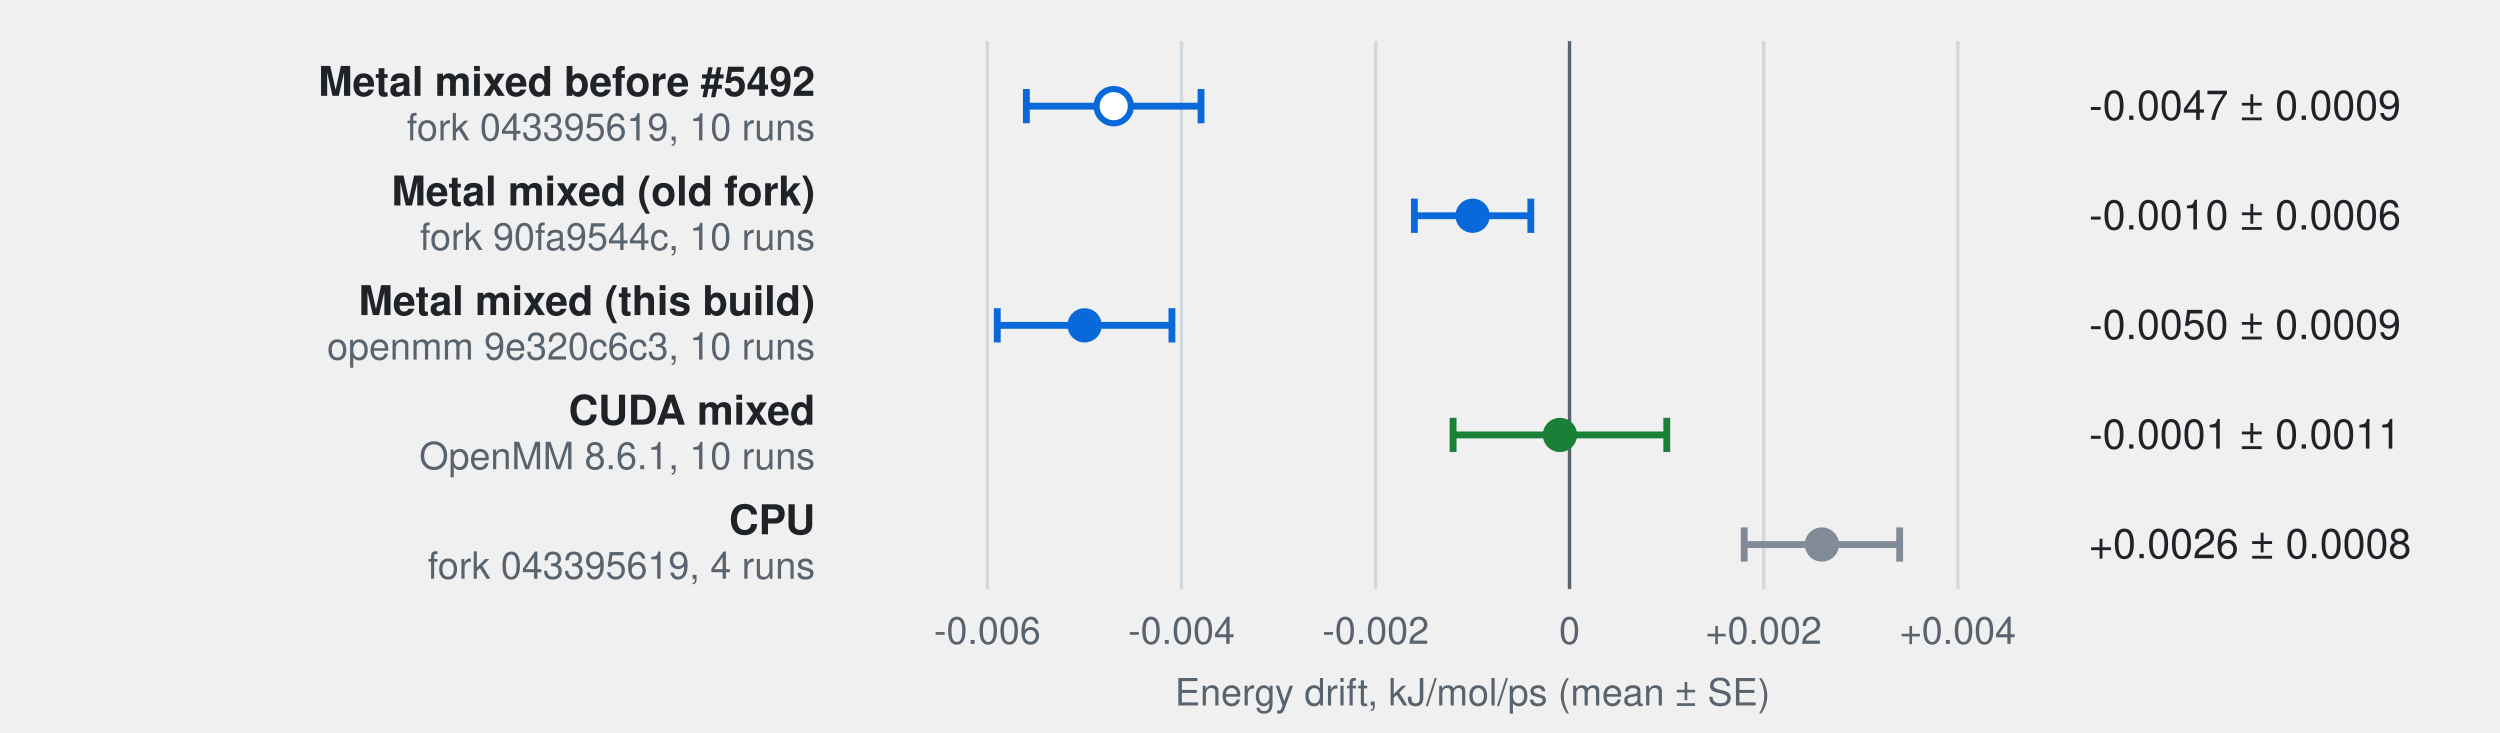
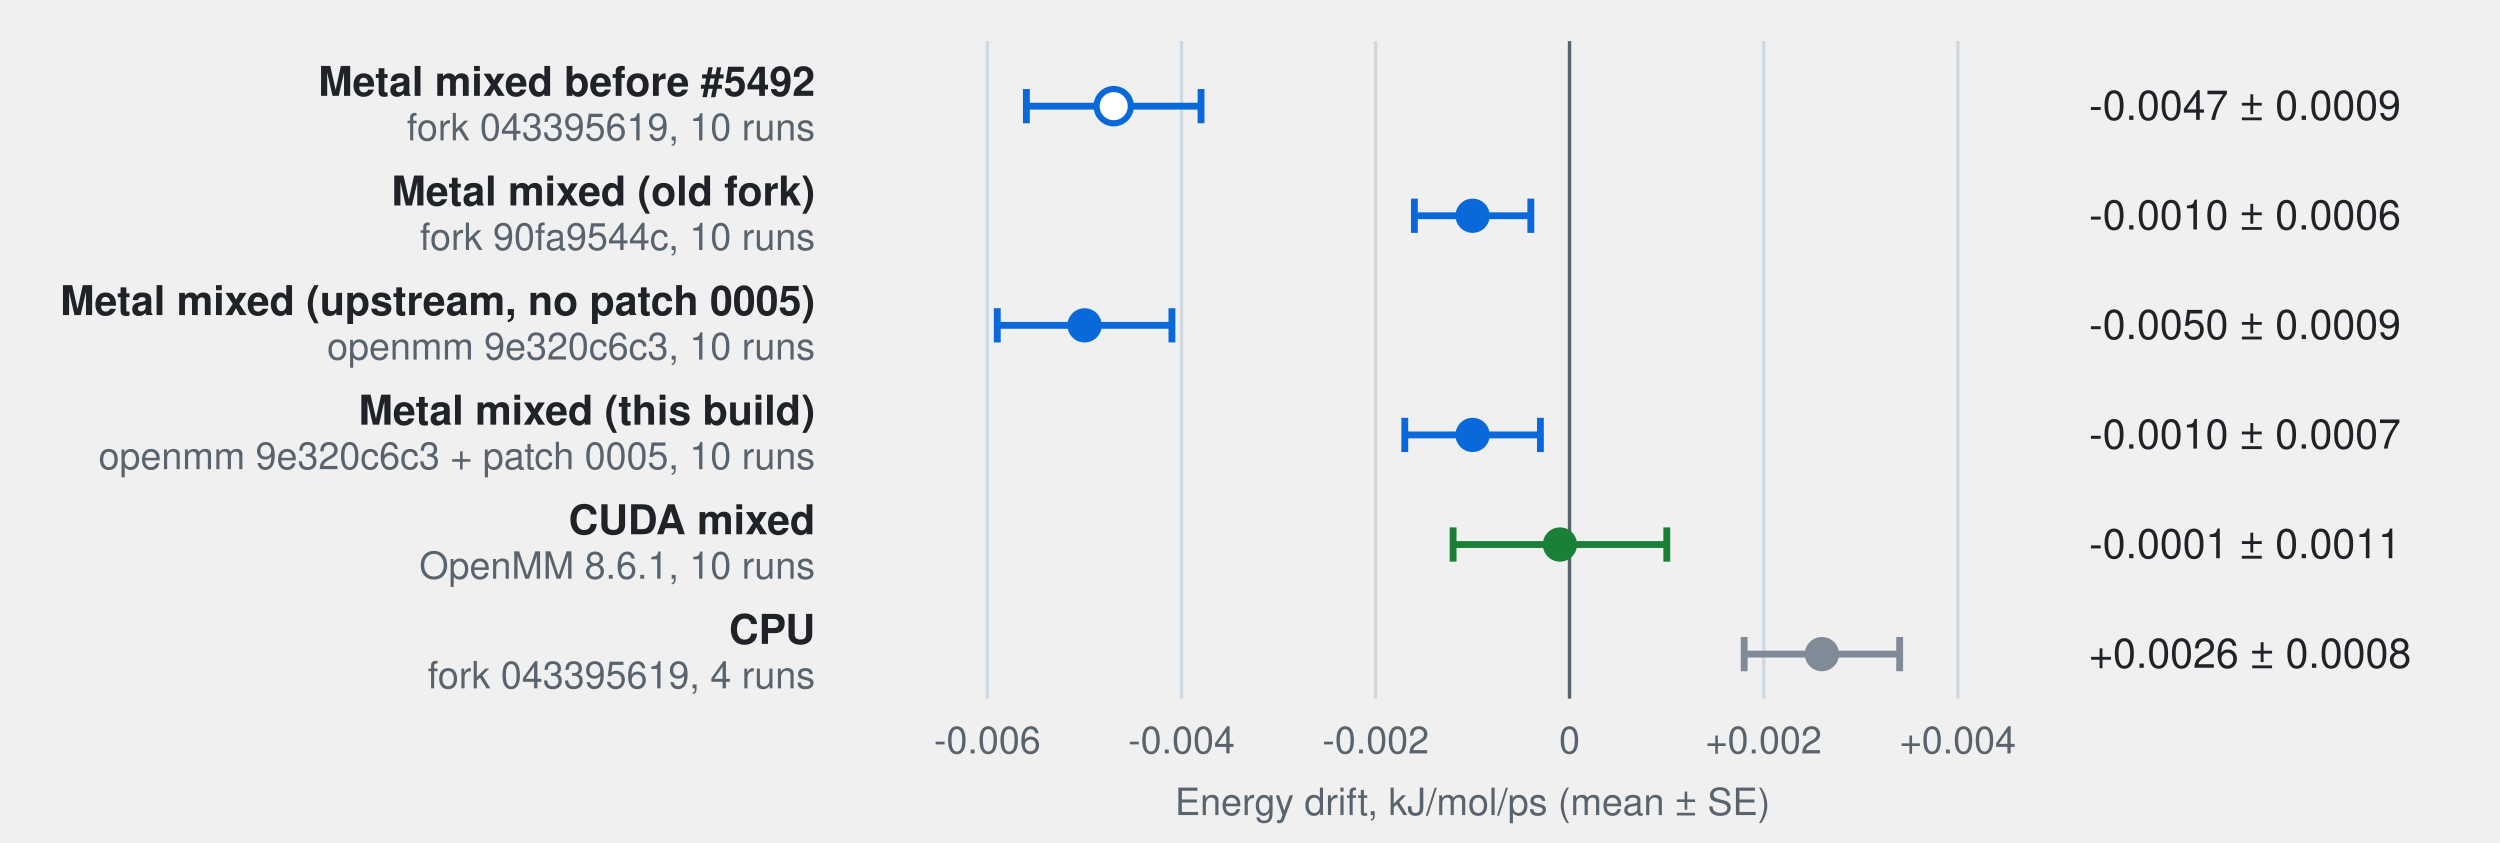
- <svg xmlns="http://www.w3.org/2000/svg" width="730" height="214" viewBox="0 0 730 214" role="img" aria-label="Energy drift of DHFR in NVE, Metal on the old fork before and after #5492, Metal on this build, CUDA mixed and CPU" font-family="-apple-system, BlinkMacSystemFont, 'Segoe UI', Helvetica, Arial, sans-serif">
-   <line x1="288.3" y1="12.0" x2="288.3" y2="172.0" stroke="#d1d9e0" stroke-width="1.0" />
-   <text x="288.3" y="188.0" font-size="11" fill="#59636e" text-anchor="middle" font-weight="normal">-0.006</text>
-   <line x1="345.0" y1="12.0" x2="345.0" y2="172.0" stroke="#d1d9e0" stroke-width="1.0" />
-   <text x="345.0" y="188.0" font-size="11" fill="#59636e" text-anchor="middle" font-weight="normal">-0.004</text>
-   <line x1="401.7" y1="12.0" x2="401.7" y2="172.0" stroke="#d1d9e0" stroke-width="1.0" />
-   <text x="401.7" y="188.0" font-size="11" fill="#59636e" text-anchor="middle" font-weight="normal">-0.002</text>
-   <line x1="458.3" y1="12.0" x2="458.3" y2="172.0" stroke="#59636e" stroke-width="1.0" />
-   <text x="458.3" y="188.0" font-size="11" fill="#59636e" text-anchor="middle" font-weight="normal">0</text>
-   <line x1="515.0" y1="12.0" x2="515.0" y2="172.0" stroke="#d1d9e0" stroke-width="1.0" />
-   <text x="515.0" y="188.0" font-size="11" fill="#59636e" text-anchor="middle" font-weight="normal">+0.002</text>
-   <line x1="571.7" y1="12.0" x2="571.7" y2="172.0" stroke="#d1d9e0" stroke-width="1.0" />
-   <text x="571.7" y="188.0" font-size="11" fill="#59636e" text-anchor="middle" font-weight="normal">+0.004</text>
-   <text x="430.0" y="206.0" font-size="11" fill="#59636e" text-anchor="middle" font-weight="normal">Energy drift, kJ/mol/ps (mean ± SE)</text>
+ <svg xmlns="http://www.w3.org/2000/svg" width="730" height="246" viewBox="0 0 730 246" role="img" aria-label="Energy drift of DHFR in NVE, Metal on the old fork before and after #5492, Metal on upstream OpenMM without patch 0005 and on this build with it, CUDA mixed and CPU" font-family="-apple-system, BlinkMacSystemFont, 'Segoe UI', Helvetica, Arial, sans-serif">
+   <line x1="288.3" y1="12.0" x2="288.3" y2="204.0" stroke="#d1d9e0" stroke-width="1.0" />
+   <text x="288.3" y="220.0" font-size="11" fill="#59636e" text-anchor="middle" font-weight="normal">-0.006</text>
+   <line x1="345.0" y1="12.0" x2="345.0" y2="204.0" stroke="#d1d9e0" stroke-width="1.0" />
+   <text x="345.0" y="220.0" font-size="11" fill="#59636e" text-anchor="middle" font-weight="normal">-0.004</text>
+   <line x1="401.7" y1="12.0" x2="401.7" y2="204.0" stroke="#d1d9e0" stroke-width="1.0" />
+   <text x="401.7" y="220.0" font-size="11" fill="#59636e" text-anchor="middle" font-weight="normal">-0.002</text>
+   <line x1="458.3" y1="12.0" x2="458.3" y2="204.0" stroke="#59636e" stroke-width="1.0" />
+   <text x="458.3" y="220.0" font-size="11" fill="#59636e" text-anchor="middle" font-weight="normal">0</text>
+   <line x1="515.0" y1="12.0" x2="515.0" y2="204.0" stroke="#d1d9e0" stroke-width="1.0" />
+   <text x="515.0" y="220.0" font-size="11" fill="#59636e" text-anchor="middle" font-weight="normal">+0.002</text>
+   <line x1="571.7" y1="12.0" x2="571.7" y2="204.0" stroke="#d1d9e0" stroke-width="1.0" />
+   <text x="571.7" y="220.0" font-size="11" fill="#59636e" text-anchor="middle" font-weight="normal">+0.004</text>
+   <text x="430.0" y="238.0" font-size="11" fill="#59636e" text-anchor="middle" font-weight="normal">Energy drift, kJ/mol/ps (mean ± SE)</text>
  <text x="238.0" y="28.0" font-size="12" fill="#1f2328" text-anchor="end" font-weight="600">Metal mixed before #5492</text>
  <text x="238.0" y="41.0" font-size="11" fill="#59636e" text-anchor="end" font-weight="normal">fork 043395619, 10 runs</text>
  <line x1="299.7" y1="31.0" x2="350.7" y2="31.0" stroke="#0969da" stroke-width="2.0" />
  <line x1="299.7" y1="26.0" x2="299.7" y2="36.0" stroke="#0969da" stroke-width="2.0" />
  <line x1="350.7" y1="26.0" x2="350.7" y2="36.0" stroke="#0969da" stroke-width="2.0" />
  <circle cx="325.2" cy="31.0" r="5" fill="#ffffff" stroke="#0969da" stroke-width="1.8" />
  <text x="610.0" y="35.0" font-size="12" fill="#1f2328" text-anchor="start" font-weight="normal">-0.0047 ± 0.0009</text>
  <text x="238.0" y="60.0" font-size="12" fill="#1f2328" text-anchor="end" font-weight="600">Metal mixed (old fork)</text>
  <text x="238.0" y="73.0" font-size="11" fill="#59636e" text-anchor="end" font-weight="normal">fork 90fa9544c, 10 runs</text>
  <line x1="413.0" y1="63.0" x2="447.0" y2="63.0" stroke="#0969da" stroke-width="2.0" />
  <line x1="413.0" y1="58.0" x2="413.0" y2="68.0" stroke="#0969da" stroke-width="2.0" />
  <line x1="447.0" y1="58.0" x2="447.0" y2="68.0" stroke="#0969da" stroke-width="2.0" />
  <circle cx="430.0" cy="63.0" r="5" fill="#0969da" />
  <text x="610.0" y="67.0" font-size="12" fill="#1f2328" text-anchor="start" font-weight="normal">-0.0010 ± 0.0006</text>
-   <text x="238.0" y="92.0" font-size="12" fill="#1f2328" text-anchor="end" font-weight="600">Metal mixed (this build)</text>
+   <text x="238.0" y="92.0" font-size="12" fill="#1f2328" text-anchor="end" font-weight="600">Metal mixed (upstream, no patch 0005)</text>
  <text x="238.0" y="105.0" font-size="11" fill="#59636e" text-anchor="end" font-weight="normal">openmm 9e320c6c3, 10 runs</text>
  <line x1="291.2" y1="95.0" x2="342.2" y2="95.0" stroke="#0969da" stroke-width="2.0" />
  <line x1="291.2" y1="90.0" x2="291.2" y2="100.0" stroke="#0969da" stroke-width="2.0" />
  <line x1="342.2" y1="90.0" x2="342.2" y2="100.0" stroke="#0969da" stroke-width="2.0" />
  <circle cx="316.7" cy="95.0" r="5" fill="#0969da" />
  <text x="610.0" y="99.0" font-size="12" fill="#1f2328" text-anchor="start" font-weight="normal">-0.0050 ± 0.0009</text>
-   <text x="238.0" y="124.0" font-size="12" fill="#1f2328" text-anchor="end" font-weight="600">CUDA mixed</text>
-   <text x="238.0" y="137.0" font-size="11" fill="#59636e" text-anchor="end" font-weight="normal">OpenMM 8.6.1, 10 runs</text>
-   <line x1="424.3" y1="127.0" x2="486.7" y2="127.0" stroke="#1a7f37" stroke-width="2.0" />
-   <line x1="424.3" y1="122.0" x2="424.3" y2="132.0" stroke="#1a7f37" stroke-width="2.0" />
-   <line x1="486.7" y1="122.0" x2="486.7" y2="132.0" stroke="#1a7f37" stroke-width="2.0" />
-   <circle cx="455.5" cy="127.0" r="5" fill="#1a7f37" />
-   <text x="610.0" y="131.0" font-size="12" fill="#1f2328" text-anchor="start" font-weight="normal">-0.0001 ± 0.0011</text>
-   <text x="238.0" y="156.0" font-size="12" fill="#1f2328" text-anchor="end" font-weight="600">CPU</text>
-   <text x="238.0" y="169.0" font-size="11" fill="#59636e" text-anchor="end" font-weight="normal">fork 043395619, 4 runs</text>
-   <line x1="509.3" y1="159.0" x2="554.7" y2="159.0" stroke="#818b98" stroke-width="2.0" />
-   <line x1="509.3" y1="154.0" x2="509.3" y2="164.0" stroke="#818b98" stroke-width="2.0" />
-   <line x1="554.7" y1="154.0" x2="554.7" y2="164.0" stroke="#818b98" stroke-width="2.0" />
-   <circle cx="532.0" cy="159.0" r="5" fill="#818b98" />
-   <text x="610.0" y="163.0" font-size="12" fill="#1f2328" text-anchor="start" font-weight="normal">+0.0026 ± 0.0008</text>
+   <text x="238.0" y="124.0" font-size="12" fill="#1f2328" text-anchor="end" font-weight="600">Metal mixed (this build)</text>
+   <text x="238.0" y="137.0" font-size="11" fill="#59636e" text-anchor="end" font-weight="normal">openmm 9e320c6c3 + patch 0005, 10 runs</text>
+   <line x1="410.2" y1="127.0" x2="449.8" y2="127.0" stroke="#0969da" stroke-width="2.0" />
+   <line x1="410.2" y1="122.0" x2="410.2" y2="132.0" stroke="#0969da" stroke-width="2.0" />
+   <line x1="449.8" y1="122.0" x2="449.8" y2="132.0" stroke="#0969da" stroke-width="2.0" />
+   <circle cx="430.0" cy="127.0" r="5" fill="#0969da" />
+   <text x="610.0" y="131.0" font-size="12" fill="#1f2328" text-anchor="start" font-weight="normal">-0.0010 ± 0.0007</text>
+   <text x="238.0" y="156.0" font-size="12" fill="#1f2328" text-anchor="end" font-weight="600">CUDA mixed</text>
+   <text x="238.0" y="169.0" font-size="11" fill="#59636e" text-anchor="end" font-weight="normal">OpenMM 8.6.1, 10 runs</text>
+   <line x1="424.3" y1="159.0" x2="486.7" y2="159.0" stroke="#1a7f37" stroke-width="2.0" />
+   <line x1="424.3" y1="154.0" x2="424.3" y2="164.0" stroke="#1a7f37" stroke-width="2.0" />
+   <line x1="486.7" y1="154.0" x2="486.7" y2="164.0" stroke="#1a7f37" stroke-width="2.0" />
+   <circle cx="455.5" cy="159.0" r="5" fill="#1a7f37" />
+   <text x="610.0" y="163.0" font-size="12" fill="#1f2328" text-anchor="start" font-weight="normal">-0.0001 ± 0.0011</text>
+   <text x="238.0" y="188.0" font-size="12" fill="#1f2328" text-anchor="end" font-weight="600">CPU</text>
+   <text x="238.0" y="201.0" font-size="11" fill="#59636e" text-anchor="end" font-weight="normal">fork 043395619, 4 runs</text>
+   <line x1="509.3" y1="191.0" x2="554.7" y2="191.0" stroke="#818b98" stroke-width="2.0" />
+   <line x1="509.3" y1="186.0" x2="509.3" y2="196.0" stroke="#818b98" stroke-width="2.0" />
+   <line x1="554.7" y1="186.0" x2="554.7" y2="196.0" stroke="#818b98" stroke-width="2.0" />
+   <circle cx="532.0" cy="191.0" r="5" fill="#818b98" />
+   <text x="610.0" y="195.0" font-size="12" fill="#1f2328" text-anchor="start" font-weight="normal">+0.0026 ± 0.0008</text>
</svg>
